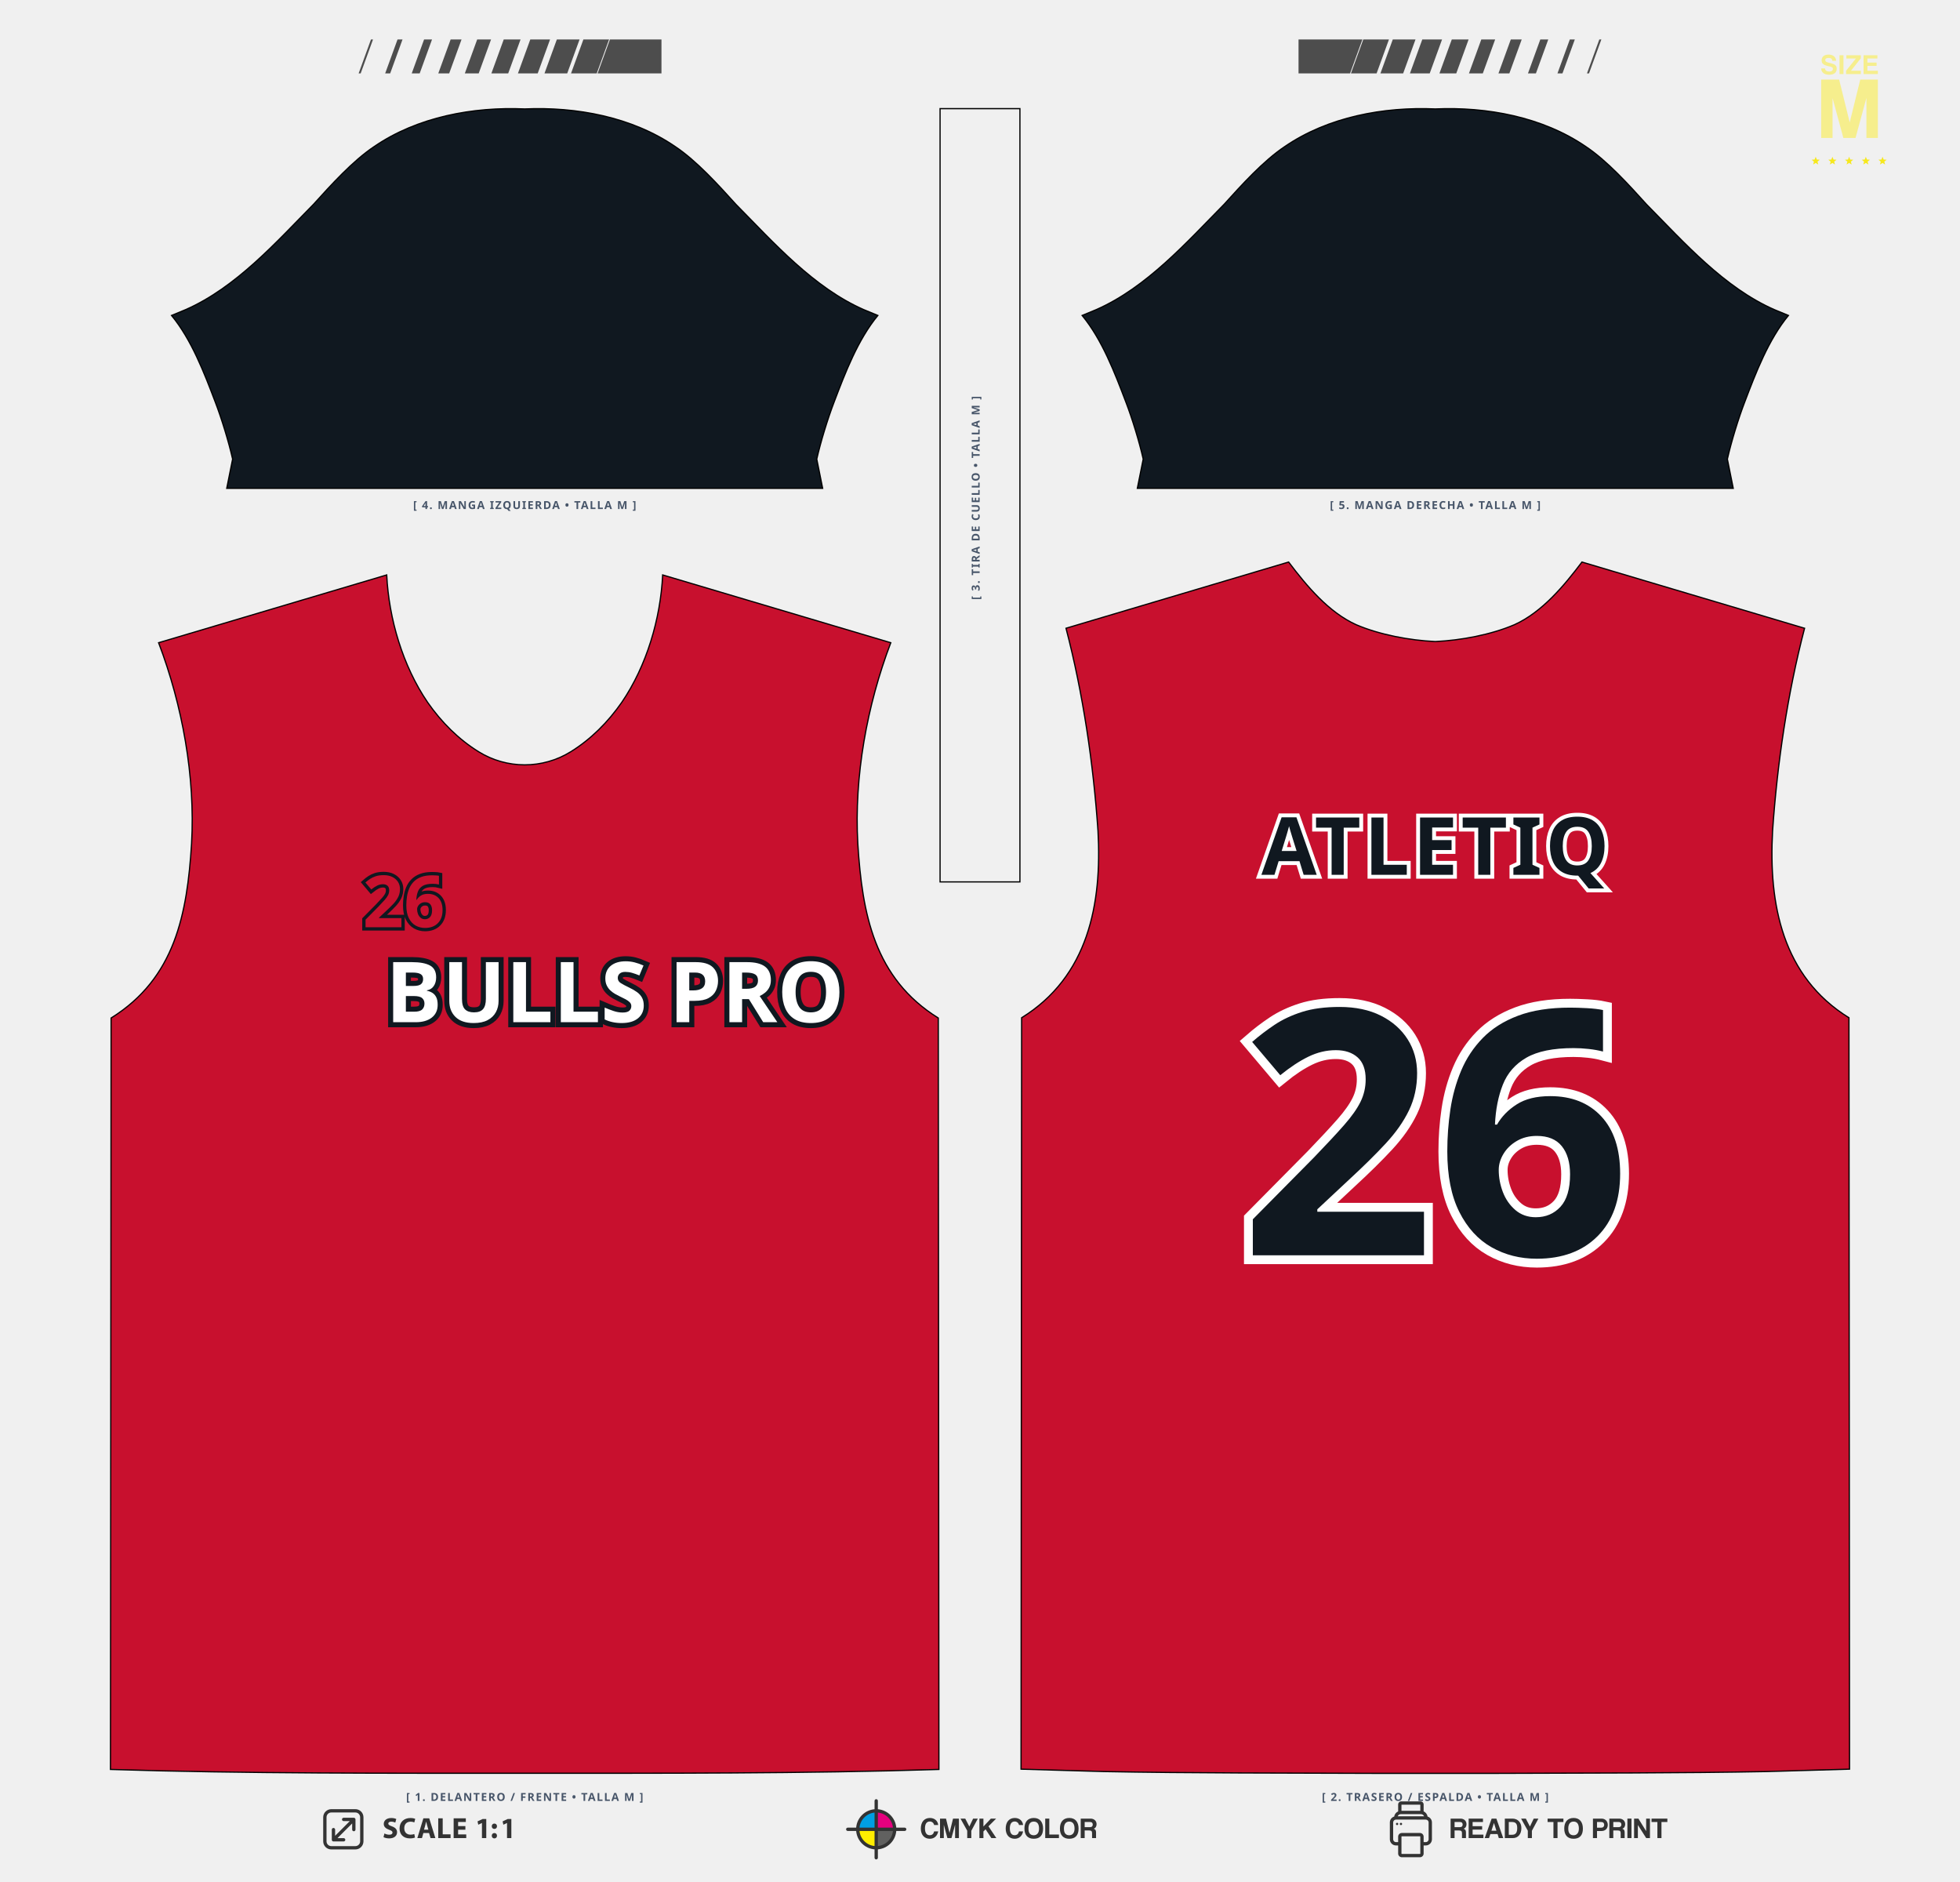
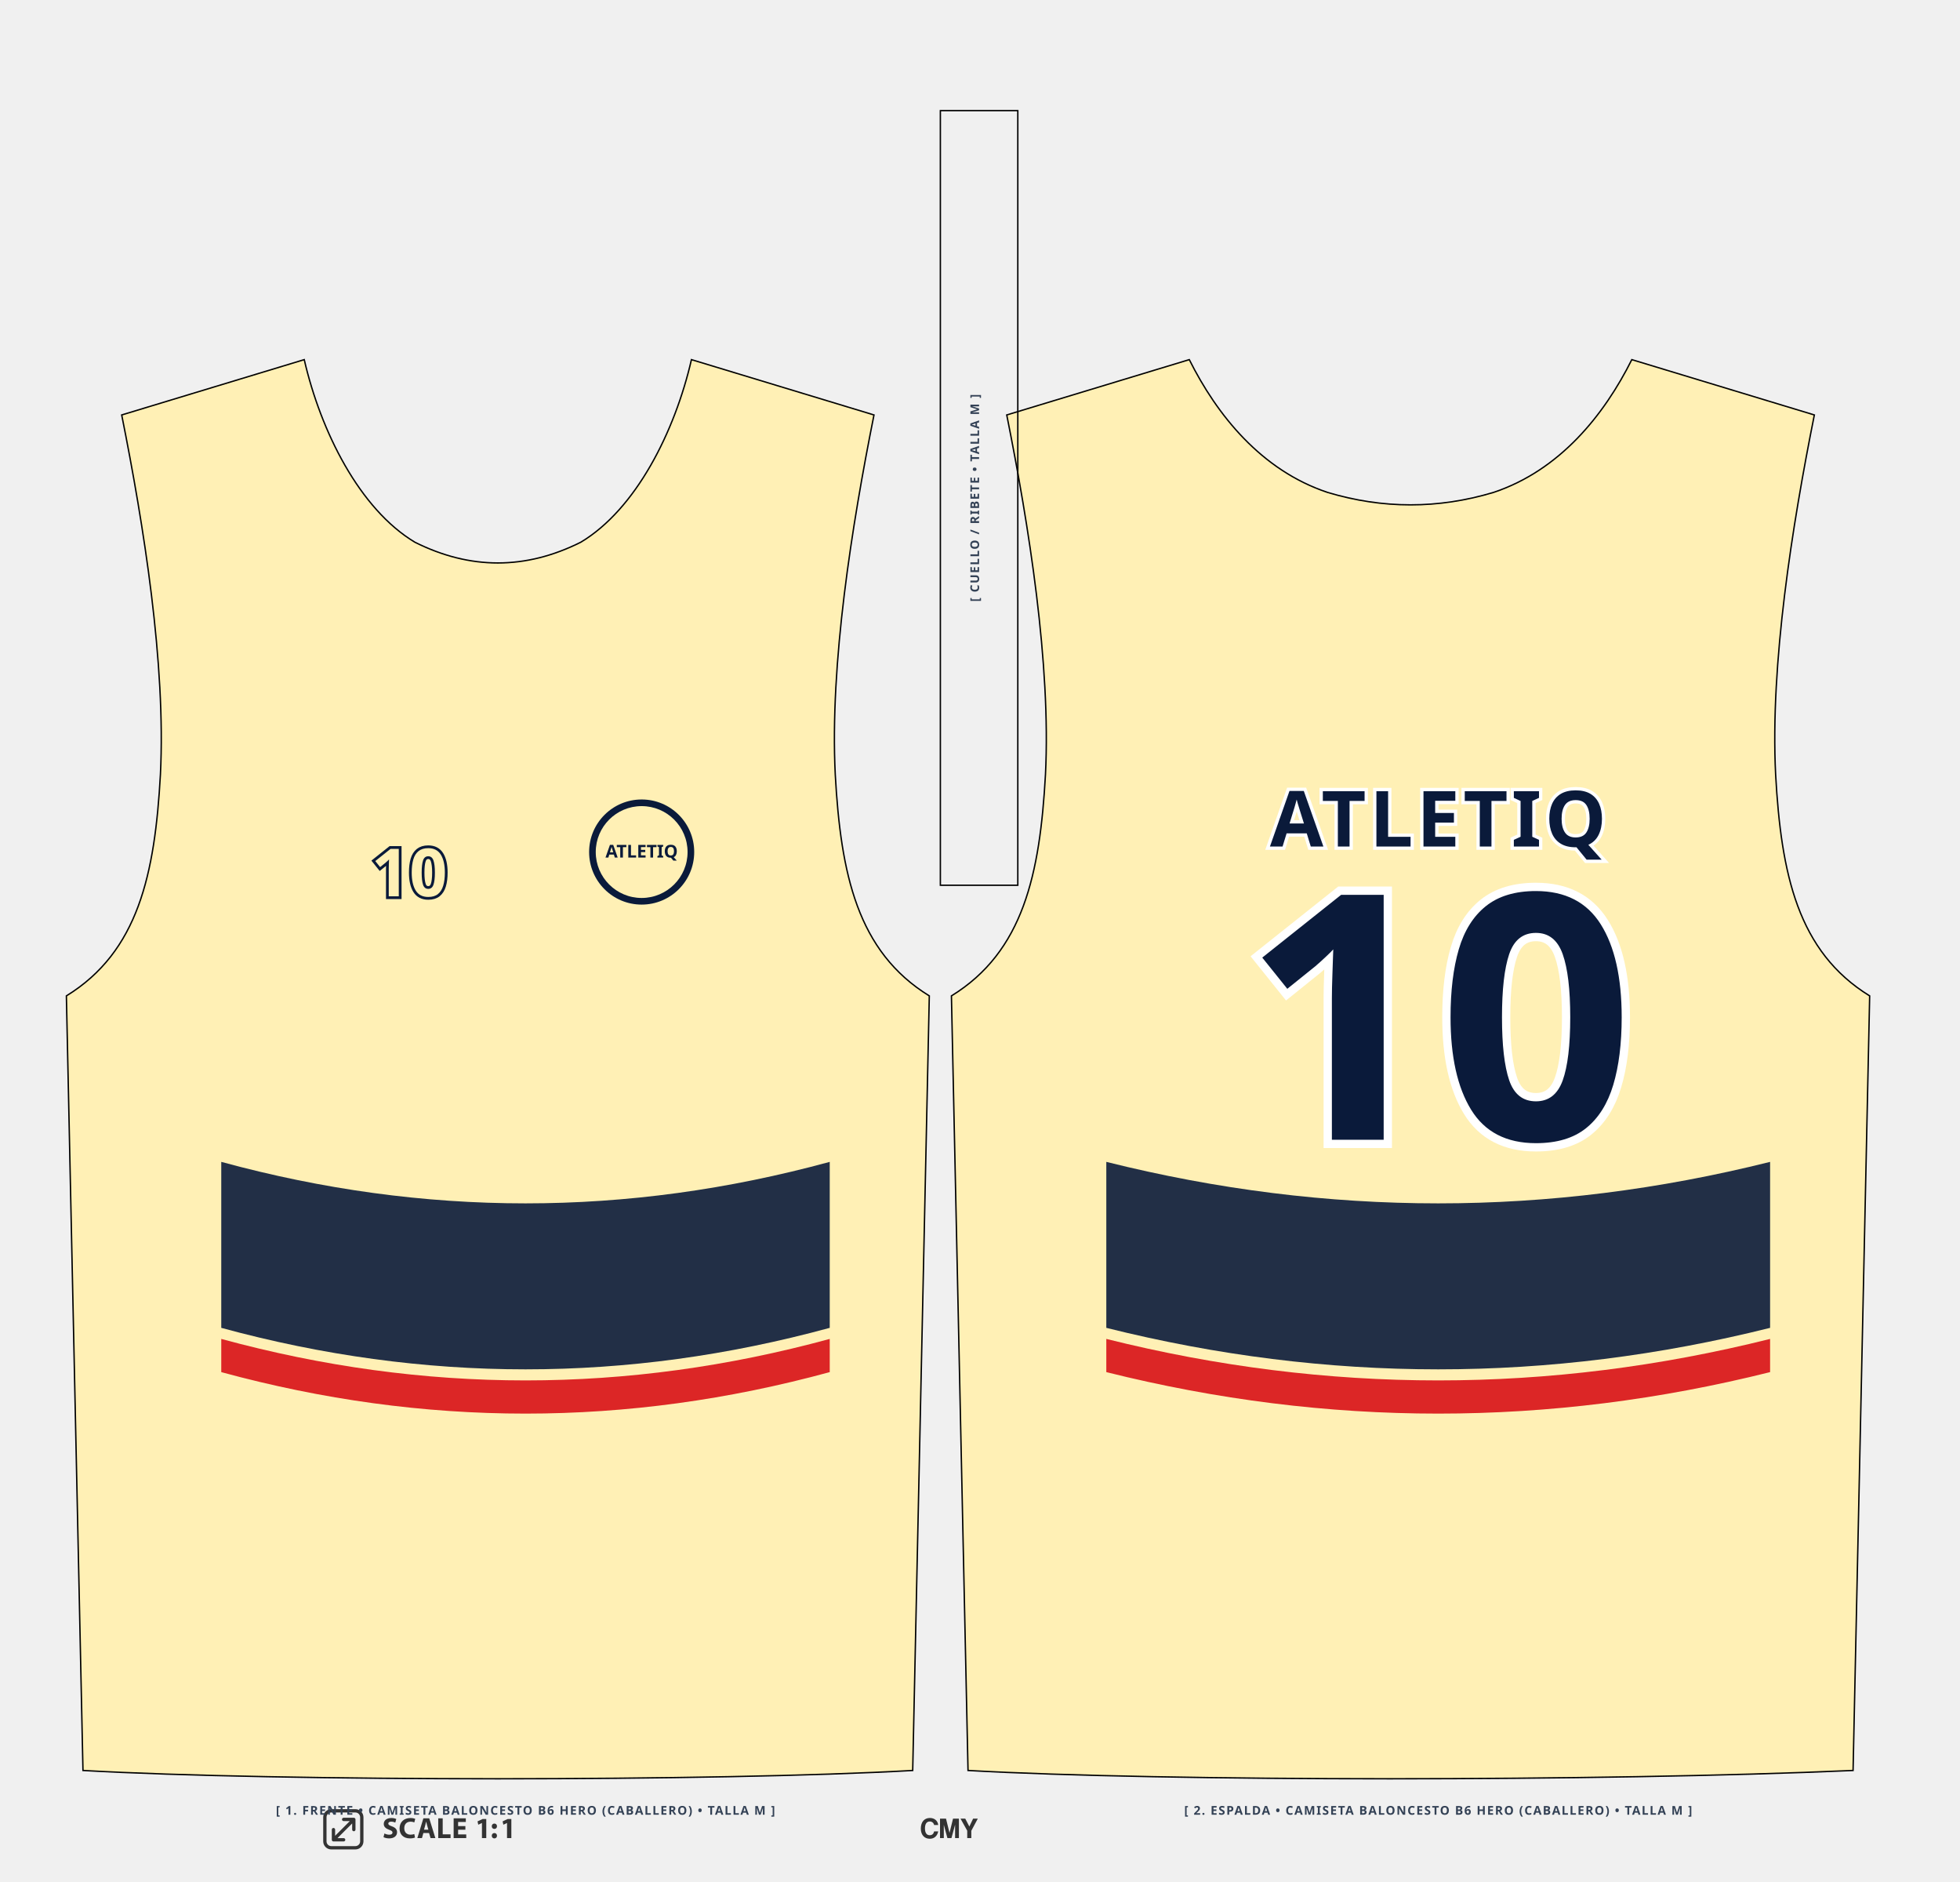
<svg xmlns="http://www.w3.org/2000/svg" version="1.1" width="100%" height="100%" viewBox="0 0 3543.31 3401.57" preserveAspectRatio="xMidYMid meet">
  <defs>
    <style>
      
  .st0 { fill: #333333; }
  .st1 { stroke: #010101; fill: none; stroke-miterlimit: 10; }
  .st2 { fill: none; }
  .st3 { stroke: #1d1d1b; fill: none; stroke-miterlimit: 10; }
  .st4 { fill: #ffed00; }
  .st5 { fill: #009fe3; }
  .st6 { fill: #5e4b14; }
  .st7 { fill: #4d4d4d; }
  .st8 { fill: #e6007e; }
  .st9 { fill: #f6e81d; }
  .st10 { fill: #f6ee8d; }
  .st11 { fill: #616160; }

-       .cut-line { stroke: #010101; stroke-width: 2.2; fill: none; stroke-miterlimit: 10; }
-       .piece-tag { font-family: 'Arial Black', sans-serif; font-size: 20px; font-weight: 900; letter-spacing: 2px; fill: #475569; }
+       .cut-line { stroke: #010101; stroke-width: 2.5; fill: none; stroke-miterlimit: 10; }
+       .seam-line { stroke: #e11d48; stroke-width: 1.5; stroke-dasharray: 6 4; fill: none; }
+       .piece-tag { font-family: 'Arial Black', sans-serif; font-size: 22px; font-weight: 900; letter-spacing: 2px; fill: #334155; }
    </style>
    <clipPath id="clip-frente">
-       <path d="M1696.25,1839.99c-115.97-72.21-137.49-188.38-145.49-315.14-6.82-121.39,16.51-249.79,59.6-363.19l-412.37-122.53c-3.95,79.49-28.89,164.03-73.84,230.11-25.15,36.14-56.09,67-92.41,89.5-50.93,31.55-115.47,31.55-166.39,0-36.32-22.5-67.26-53.36-92.42-89.5-44.94-66.08-69.89-150.62-73.84-230.11l-412.37,122.53c43.09,113.4,66.42,241.8,59.6,363.19-8,126.76-29.51,242.93-145.49,315.14l-1.13,1358.15c237.54,7.64,511.01,6.93,748.84,6.91,237.83.02,511.3.73,748.84-6.91L1696.25,1839.99Z" />
+       <path d="M1680,1800 C1550,1720 1520,1580 1510,1400 C1500,1200 1540,950 1580,750 L1250,650 C1220,780 1150,920 1050,980 C950,1030 850,1030 750,980 C650,920 580,780 550,650 L220,750 C260,950 300,1200 290,1400 C280,1580 250,1720 120,1800 L150,3200 C500,3220 1300,3220 1650,3200 Z" />
    </clipPath>
    <clipPath id="clip-trasero">
-       <path d="M3342.55,1839.49c-120.49-74.57-145.36-205.39-138.05-337.6,8.42-122,26.92-247.98,57.83-366.38l-402.45-119.69c-32.38,42.84-72.11,90.62-122.03,113.24-42.57,18.25-97.01,28.35-143.12,30.47-46.11-2.12-100.55-12.22-143.11-30.47-49.93-22.62-89.66-70.4-122.03-113.24l-402.45,119.69c30.9,118.4,49.4,244.38,57.82,366.38,7.31,132.21-17.56,263.03-138.04,337.6l-1.07,1358.15,150.24,4.33c152.53,2.95,335.49,2.65,487.7,3.26h221.88c152.11-.61,335.3-.31,487.7-3.26l150.24-4.33L3342.55,1839.49Z" />
-     </clipPath>
-     <clipPath id="clip-manga-der">
-       <path d="M3233.16,570.15l-25.72-10.63c-90.79-39.97-162.57-120.95-230.88-190.21-31.3-34.56-70.93-78.58-109.78-104.45-78.16-53.54-178.63-72.06-272.05-67.97-93.42-4.09-193.89,14.43-272.05,67.97-38.84,25.87-78.48,69.89-109.78,104.45-68.31,69.26-140.09,150.24-230.88,190.21l-25.72,10.63c36.15,43.9,58.86,103.48,78.87,156.04,11.56,30.09,24.45,72.15,31.54,103.61l-10.63,52.87h1077.3l-10.63-52.87c7.09-31.46,19.98-73.52,31.54-103.61C3174.3,673.63,3197.02,614.05,3233.16,570.15Z" />
-     </clipPath>
-     <clipPath id="clip-manga-izq">
-       <path d="M1586.97,570.15l-25.72-10.63c-90.79-39.97-162.57-120.95-230.88-190.21-31.3-34.56-70.93-78.58-109.78-104.45-78.16-53.54-178.63-72.06-272.05-67.97-93.42-4.09-193.89,14.43-272.05,67.97-38.84,25.87-78.48,69.89-109.78,104.45-68.31,69.26-140.09,150.24-230.88,190.21l-25.72,10.63c36.15,43.9,58.86,103.48,78.87,156.04,11.56,30.09,24.45,72.15,31.54,103.61l-10.63,52.87h1077.3l-10.63-52.87c7.09-31.46,19.98-73.52,31.54-103.61C1528.11,673.63,1550.83,614.05,1586.97,570.15Z" />
+       <path d="M3380,1800 C3250,1720 3220,1580 3210,1400 C3200,1200 3240,950 3280,750 L2950,650 C2900,750 2820,850 2700,890 C2600,920 2500,920 2400,890 C2280,850 2200,750 2150,650 L1820,750 C1860,950 1900,1200 1890,1400 C1880,1580 1850,1720 1720,1800 L1750,3200 C2100,3220 2900,3220 3350,3200 Z" />
    </clipPath>
  </defs>
  <g id="BACKGROUND">
    <g id="MARK_SCALE">
      <g>
        <path class="st0" d="M694.96,3313.86c2.14,1.15,5.5,2.25,8.95,2.25,3.71,0,5.68-1.54,5.68-3.89,0-2.2-1.7-3.49-5.98-5-5.96-2.11-9.85-5.36-9.85-10.57,0-6.09,5.11-10.72,13.51-10.72,4.07,0,7.01.8,9.12,1.79l-1.79,6.48c-1.41-.68-3.98-1.7-7.45-1.7s-5.2,1.63-5.2,3.46c0,2.27,1.98,3.27,6.61,5.02,6.33,2.36,9.26,5.65,9.26,10.69,0,5.97-4.57,11.09-14.4,11.09-4.05,0-8.1-1.11-10.09-2.22L694.96,3313.86Z" />
        <path class="st0" d="M750.21,3321.22c-1.45.71-4.83,1.54-9.13,1.54-12.37,0-18.75-7.73-18.75-17.91,0-12.18,8.73-18.92,19.51-18.92,4.2,0,7.39.81,8.8,1.58l-1.65,6.38c-1.61-.7-3.9-1.34-6.79-1.34-6.37,0-11.36,3.89-11.36,11.83,0,7.16,4.22,11.66,11.41,11.66,2.48,0,5.15-.49,6.75-1.16L750.21,3321.22Z" />
        <path class="st0" d="M765.36,3313.03l-2.52,9.17h-8.35l10.9-35.72h10.56l11.12,35.72h-8.7l-2.74-9.17H765.36ZM774.43,3307.01l-2.22-7.59c-.62-2.11-1.25-4.79-1.8-6.88h-.11c-.53,2.1-1.06,4.82-1.64,6.89l-2.13,7.58H774.43Z" />
        <path class="st0" d="M792.25,3286.48h8.07v28.95h14.22v6.77h-22.29V3286.48Z" />
        <path class="st0" d="M841.32,3307.09h-13.14v8.49h14.69v6.62h-22.77v-35.72h22.01v6.62h-13.93v7.44h13.14V3307.09Z" />
        <path class="st0" d="M871.27,3294.93h-.1l-6.55,3.11-1.34-6.04,9.14-4.25h6.65v34.45h-7.8V3294.93Z" />
        <path class="st0" d="M889.02,3300.82c0-2.82,1.95-4.85,4.74-4.85s4.68,1.98,4.71,4.85c0,2.79-1.87,4.83-4.73,4.83S889.02,3303.61,889.02,3300.82ZM889.02,3317.95c0-2.82,1.95-4.86,4.74-4.86s4.68,1.98,4.71,4.86c0,2.78-1.87,4.83-4.73,4.83S889.02,3320.73,889.02,3317.95Z" />
        <path class="st0" d="M916.61,3294.93h-.1l-6.55,3.11-1.33-6.04,9.13-4.25h6.65v34.45h-7.8V3294.93Z" />
      </g>
      <g>
        <path class="st0" d="M642.45,3269.93h-43.53c-8.07,0-14.63,6.57-14.63,14.63v43.53c0,8.07,6.56,14.63,14.63,14.63h43.53c8.06,0,14.62-6.56,14.62-14.63v-43.53C657.07,3276.5,650.51,3269.93,642.45,3269.93ZM651.07,3328.09c0,4.76-3.87,8.63-8.62,8.63h-43.53c-4.76,0-8.63-3.87-8.63-8.63v-43.53c0-4.76,3.87-8.63,8.63-8.63h43.53c4.75,0,8.62,3.87,8.62,8.63V3328.09Z" />
        <path class="st0" d="M639.65,3285.48h-18.41c-1.65,0-3,1.34-3,3s1.35,3,3,3h11.17l-26.58,26.58v-11.17c0-1.66-1.34-3-3-3s-3,1.34-3,3v18.41c0,1.66,1.35,3,3,3h18.41c1.66,0,3-1.34,3-3s-1.34-3-3-3h-11.16l26.57-26.58v11.17c0,1.66,1.35,3,3,3s3-1.34,3-3v-18.41C642.65,3286.82,641.31,3285.48,639.65,3285.48Z" />
      </g>
    </g>
    <g id="MARK_CMYK">
      <g>
        <path class="st0" d="M1696.11,3310.12q-.59,3.02-1.86,5.45t-3.21,4.19-4.47,2.71-5.62.95q-3.45,0-6.44-1.17-3-1.16-5.17-3.5-2.17-2.33-3.42-5.75-1.24-3.41-1.24-7.97,0-4.46,1.14-8.03,1.14-3.58,3.26-6.04,2.12-2.47,5.16-3.79,3.05-1.33,6.81-1.33,3.29,0,5.97.98,2.67.98,4.61,2.71,1.93,1.72,3.07,4.05,1.14,2.33,1.41,4.98h-7.37q-.74-3.02-2.86-4.69-2.12-1.67-4.77-1.67-4.61,0-6.79,3.31-2.17,3.32-2.17,9.09,0,5.89,2.15,9.15,2.14,3.26,6.44,3.26,3.28,0,5.27-1.78,1.99-1.77,2.73-5.11H1696.11Z" />
        <path class="st0" d="M1726.62,3322.2v-24.12l-6.57,24.12h-7.31l-6.52-24.01v24.01h-6.84v-35.19h10.81l6.36,25.81,6.36-25.81h10.6v35.19H1726.62Z" />
        <path class="st0" d="M1748.57,3322.2v-13.3l-12.19-21.89h8.59l7.42,14.31,6.84-14.31h8.48l-11.77,21.99v13.2H1748.57Z" />
-         <path class="st0" d="M1792.2,3322.2l-10.44-15.85-3.92,3.87v11.98h-7.26v-35.19h7.26v14.31l13.46-14.31h9.54l-13.88,13.88,14.2,21.31H1792.2Z" />
-         <path class="st0" d="M1849.55,3310.12q-.59,3.02-1.86,5.45t-3.2,4.19-4.48,2.71-5.62.95q-3.45,0-6.44-1.17-2.99-1.16-5.17-3.5-2.17-2.33-3.41-5.75-1.25-3.41-1.25-7.97,0-4.46,1.14-8.03,1.14-3.58,3.26-6.04,2.12-2.47,5.17-3.79,3.04-1.33,6.81-1.33,3.28,0,5.96.98,2.68.98,4.61,2.71,1.93,1.72,3.07,4.05,1.14,2.33,1.41,4.98h-7.37q-.74-3.02-2.86-4.69-2.12-1.67-4.77-1.67-4.61,0-6.78,3.31-2.18,3.32-2.18,9.09,0,5.89,2.15,9.15,2.15,3.26,6.44,3.26,3.28,0,5.27-1.78,1.99-1.77,2.73-5.11H1849.55Z" />
-         <path class="st0" d="M1868.88,3323.42q-8.16,0-12.53-4.77t-4.37-13.73q0-4.45,1.11-8,1.11-3.55,3.28-6.02,2.18-2.46,5.3-3.76,3.13-1.3,7.21-1.3,4.03,0,7.18,1.3,3.16,1.3,5.28,3.79,2.12,2.49,3.23,6.07,1.11,3.58,1.11,8.08,0,9.12-4.32,13.73Q1877.04,3323.42,1868.88,3323.42ZM1868.88,3317.11q1.96,0,3.71-.71,1.75-.72,3.05-2.18,1.3-1.45,2.04-3.73.74-2.28.74-5.41,0-6.25-2.44-9.49-2.43-3.23-7.1-3.23-4.66,0-7.15,3.23-2.49,3.24-2.49,9.49,0,6.26,2.51,9.14Q1864.27,3317.11,1868.88,3317.11Z" />
-         <path class="st0" d="M1889.57,3322.2v-35.19h7.37v28.78h17.44v6.41H1889.57Z" />
-         <path class="st0" d="M1933.04,3323.42q-8.16,0-12.53-4.77t-4.37-13.73q0-4.45,1.11-8,1.11-3.55,3.29-6.02,2.17-2.46,5.3-3.76,3.12-1.3,7.2-1.3,4.03,0,7.18,1.3,3.16,1.3,5.28,3.79,2.12,2.49,3.23,6.07,1.11,3.58,1.11,8.08,0,9.12-4.31,13.73Q1941.2,3323.42,1933.04,3323.42ZM1933.04,3317.11q1.96,0,3.71-.71,1.75-.72,3.05-2.18,1.3-1.45,2.04-3.73.74-2.28.74-5.41,0-6.25-2.43-9.49-2.44-3.23-7.11-3.23-4.66,0-7.15,3.23-2.49,3.24-2.49,9.49,0,6.26,2.52,9.14Q1928.43,3317.11,1933.04,3317.11Z" />
-         <path class="st0" d="M1974.25,3322.2v-9.06q0-2.55-1.17-3.63t-4.35-1.09h-7.84v13.78h-7.15v-35.19h17.86q2.43,0,4.42.77,1.99.76,3.42,2.12,1.43,1.35,2.2,3.23.77,1.88.77,4.05,0,2.87-1.35,5.06-1.36,2.2-3.9,3.11,2.33.74,3.31,2.27.98,1.54.98,4.62v9.96H1974.25ZM1960.89,3293.1v9.38h9.22q2.97,0,4.19-1.32,1.22-1.33,1.22-3.34,0-2.07-1.19-3.39-1.2-1.33-3.95-1.33H1960.89Z" />
      </g>
-       <g>
-         <path class="st11" d="M1617.43,3306.33c0,9.22-3.74,17.57-9.78,23.61-6.04,6.04-14.39,9.78-23.61,9.78v-33.39H1617.43Z" />
-         <path class="st5" d="M1584.04,3272.94v33.39h-33.39c0-9.22,3.74-17.57,9.78-23.61C1566.47,3276.68,1574.82,3272.94,1584.04,3272.94Z" />
-         <path class="st8" d="M1617.43,3306.33h-33.39v-33.39c9.22,0,17.57,3.74,23.61,9.78C1613.69,3288.76,1617.43,3297.11,1617.43,3306.33Z" />
-         <path class="st4" d="M1584.04,3306.33v33.39c-18.44,0-33.39-14.95-33.39-33.39H1584.04Z" />
-         <path class="st0" d="M1635.5,3303.33h-15.21c-1.45-17.68-15.58-31.81-33.26-33.26v-15.21c0-1.66-1.34-3-3-3s-3,1.34-3,3v15.21c-17.67,1.45-31.8,15.58-33.25,33.26h-15.21c-1.66,0-3,1.34-3,3s1.34,3,3,3h15.21c1.45,17.67,15.58,31.8,33.25,33.25v15.21c0,1.66,1.35,3,3,3s3-1.34,3-3v-15.21c17.68-1.45,31.81-15.58,33.26-33.25h15.21c1.66,0,3-1.35,3-3S1637.16,3303.33,1635.5,3303.33ZM1614.28,3303.33h-27.25v-27.25C1601.4,3277.5,1612.86,3288.96,1614.28,3303.33ZM1581.03,3276.08v27.25h-27.24C1555.21,3288.96,1566.67,3277.5,1581.03,3276.08ZM1553.79,3309.33h27.24v27.24C1566.67,3335.15,1555.21,3323.69,1553.79,3309.33ZM1587.03,3336.57v-27.24h27.25C1612.86,3323.69,1601.4,3335.15,1587.03,3336.57Z" />
-       </g>
-     </g>
-     <g id="MARK_READY_TO_PRINT">
-       <g>
-         <path class="st0" d="M2642.96,3322.2v-9.06q0-2.55-1.17-3.63t-4.34-1.09h-7.85v13.78h-7.15v-35.19h17.86q2.44,0,4.42.77,1.99.76,3.42,2.12,1.43,1.35,2.2,3.23.77,1.88.77,4.05,0,2.87-1.35,5.06-1.35,2.2-3.9,3.11,2.33.74,3.31,2.27.99,1.54.99,4.62v9.96H2642.96ZM2629.6,3293.1v9.38h9.22q2.97,0,4.19-1.32,1.22-1.33,1.22-3.34,0-2.07-1.19-3.39-1.2-1.33-3.95-1.33H2629.6Z" />
-         <path class="st0" d="M2655.05,3322.2v-35.19h25.87v6.15h-18.71v7.52h17.22v6.2h-17.22v9.07h19.55v6.25H2655.05Z" />
-         <path class="st0" d="M2709.56,3322.2l-2.23-7.26h-12.98l-2.5,7.26h-7.79l12.57-35.19h8.53l12.4,35.19H2709.56ZM2700.81,3294.9h-.05l-4.51,14h8.96L2700.81,3294.9Z" />
-         <path class="st0" d="M2720.43,3322.2v-35.19h13.62q3.55,0,6.57,1.19t5.17,3.42,3.37,5.4,1.22,7.21-1.09,7.34-3.1,5.67-4.82,3.66-6.2,1.3H2720.43ZM2733.68,3316.21q4.82,0,7-2.99,2.17-3,2.17-8.99,0-2.97-.53-5.09-.53-2.11-1.72-3.47-1.2-1.35-3.05-1.96-1.85-.61-4.5-.61h-5.46v23.11H2733.68Z" />
-         <path class="st0" d="M2762.01,3322.2v-13.3l-12.18-21.89h8.58l7.42,14.31,6.84-14.31h8.48l-11.77,21.99v13.2H2762.01Z" />
-         <path class="st0" d="M2808.34,3322.2v-29.04h-10.6v-6.15h28.62v6.15h-10.66v29.04H2808.34Z" />
-         <path class="st0" d="M2844.77,3323.42q-8.16,0-12.54-4.77t-4.37-13.73q0-4.45,1.11-8,1.12-3.55,3.29-6.02,2.17-2.46,5.3-3.76,3.13-1.3,7.21-1.3,4.02,0,7.18,1.3,3.15,1.3,5.27,3.79,2.12,2.49,3.24,6.07,1.11,3.58,1.11,8.08,0,9.12-4.32,13.73Q2852.93,3323.42,2844.77,3323.42ZM2844.77,3317.11q1.96,0,3.71-.71,1.75-.72,3.05-2.18,1.29-1.45,2.04-3.73.74-2.28.74-5.41,0-6.25-2.44-9.49-2.44-3.23-7.1-3.23-4.67,0-7.16,3.23-2.49,3.24-2.49,9.49,0,6.26,2.52,9.14Q2840.16,3317.11,2844.77,3317.11Z" />
-         <path class="st0" d="M2879.75,3322.2v-35.19h15.53q2.59,0,4.66.87t3.55,2.44,2.28,3.63.8,4.45-.8,4.43-2.28,3.5-3.55,2.27-4.66.83h-8.17v12.77H2879.75ZM2894.11,3303.44q3.18,0,4.59-1.46,1.4-1.46,1.4-3.79,0-2.23-1.4-3.66-1.41-1.43-4.59-1.43h-7v10.34H2894.11Z" />
-         <path class="st0" d="M2929.88,3322.2v-9.06q0-2.55-1.17-3.63t-4.35-1.09h-7.84v13.78h-7.16v-35.19h17.87q2.43,0,4.42.77,1.99.76,3.42,2.12,1.43,1.35,2.2,3.23.77,1.88.77,4.05,0,2.87-1.35,5.06-1.36,2.2-3.9,3.11,2.33.74,3.31,2.27.98,1.54.98,4.62v9.96H2929.88ZM2916.52,3293.1v9.38h9.22q2.97,0,4.19-1.32,1.22-1.33,1.22-3.34,0-2.07-1.2-3.39-1.19-1.33-3.94-1.33H2916.52Z" />
-         <path class="st0" d="M2942.02,3322.2v-35.19h7.36v35.19H2942.02Z" />
-         <path class="st0" d="M2976.03,3322.2l-15.06-23.64v23.64h-6.83v-35.19h7.79l13.99,22.63v-22.63h6.89v35.19H2976.03Z" />
-         <path class="st0" d="M2996.25,3322.2v-29.04h-10.6v-6.15h28.62v6.15h-10.65v29.04H2996.25Z" />
-       </g>
-       <g>
-         <path class="st0" d="M2580.83,3283.29c-.66-4.18-3.42-7.67-7.18-9.32v-12.61c0-3.04-2.47-5.5-5.51-5.5h-35.05c-3.03,0-5.5,2.46-5.5,5.5v12.61c-3.76,1.65-6.52,5.14-7.19,9.32-4.53,1.41-7.83,5.64-7.83,10.63v30.46c0,6.14,5,11.14,11.14,11.14h3.88v14.7c0,3.63,2.95,6.58,6.58,6.58h32.9c3.63,0,6.58-2.95,6.58-6.58v-14.7h3.88c6.14,0,11.14-5,11.14-11.14v-30.46C2588.67,3288.93,2585.37,3284.7,2580.83,3283.29ZM2567.65,3261.86v11.07h-34.06v-11.07H2567.65ZM2532.52,3278.93h36.2c2.61,0,4.84,1.59,5.79,3.86h-47.79C2527.67,3280.52,2529.91,3278.93,2532.52,3278.93ZM2567.65,3350.22c0,.32-.26.58-.58.58h-32.9c-.32,0-.58-.26-.58-.58v-30.66c0-.31.26-.57.58-.57h32.9c.32,0,.58.26.58.57V3350.22ZM2582.67,3324.38c0,2.83-2.31,5.14-5.14,5.14h-3.88v-9.96c0-3.62-2.95-6.57-6.58-6.57h-32.9c-3.63,0-6.58,2.95-6.58,6.57v9.96h-3.88c-2.83,0-5.14-2.31-5.14-5.14v-30.46c0-2.83,2.31-5.13,5.14-5.13h53.82c2.83,0,5.14,2.3,5.14,5.13V3324.38Z" />
-         <path class="st0" d="M2525.69,3294.58c-1.15,0-2.09.93-2.09,2.08s.94,2.09,2.09,2.09,2.09-.93,2.09-2.09S2526.84,3294.58,2525.69,3294.58Z" />
-         <path class="st0" d="M2532.68,3294.58c-1.15,0-2.09.93-2.09,2.08s.94,2.09,2.09,2.09,2.08-.93,2.08-2.09S2533.83,3294.58,2532.68,3294.58Z" />
-       </g>
-     </g>
-     <g id="MARK_SIZE_M_PREMIUM">
-       <path class="st10" d="M3313.49,124.51q0-.77-.23-1.38t-.82-1.16-1.62-.97-2.61-.8q-3.19-.72-5.37-1.26-2.18-.54-3.97-1.36-2.77-1.23-4.24-3.2-1.46-1.98-1.46-5.21,0-2.31.77-4.24.77-1.92,2.34-3.31,1.56-1.38,3.9-2.15,2.33-.77,5.46-.77,3.23,0,5.75.82,2.51.82,4.23,2.31,1.72,1.49,2.67,3.54.95,2.05,1.05,4.52h-6.77q-.26-2.62-1.9-3.9-1.64-1.29-4.88-1.29-3.02,0-4.56,1.03-1.54,1.03-1.54,2.98,0,1.64,1.2,2.61,1.21.98,4.08,1.7,2.93.72,5.57,1.41,2.64.69,4.54,1.56,1.13.52,2.11,1.18.97.67,1.69,1.65.72.97,1.13,2.3.41,1.34.41,3.13,0,2.83-1,4.85-1,2.03-2.82,3.37-1.83,1.33-4.31,1.97-2.49.64-5.47.64-3.18,0-5.8-.69-2.61-.69-4.51-2.13-1.9-1.44-2.98-3.57-1.08-2.13-1.13-5h6.88q.1,2.62,2.13,4.13,2.02,1.52,5.46,1.52,3.18,0,4.9-1.26Q3313.49,126.82,3313.49,124.51ZM3332.64,99.83h-7.14v34.07h7.14V99.83ZM3364.01,127.85h-17.81l17.81-22.43v-5.59h-26.12v5.95h17.19l-17.7,22.07v6.05h26.63V127.85ZM3375.88,127.85v-8.78h16.68v-6h-16.68v-7.29h18.11v-5.95h-25.04v34.07h25.87v-6.05H3375.88ZM3343.93,221.24l-19.09-77.44h-32.44v105.59h20.52v-72.04l19.56,72.04h21.94l19.72-72.36v72.36h20.68v-105.59h-31.81L3343.93,221.24Z" />
-       <g>
-         <polygon class="st9" points="3284.43 288.36 3282.46 283.29 3280.48 288.36 3275.05 288.68 3279.26 292.12 3277.88 297.39 3282.46 294.45 3287.04 297.39 3285.66 292.12 3289.87 288.68 3284.43 288.36" />
-         <polygon class="st9" points="3314.64 288.36 3312.66 283.29 3310.68 288.36 3305.25 288.68 3309.46 292.12 3308.08 297.39 3312.66 294.45 3317.24 297.39 3315.86 292.12 3320.07 288.68 3314.64 288.36" />
-         <polygon class="st9" points="3410.68 288.68 3405.25 288.36 3403.27 283.29 3401.29 288.36 3395.86 288.68 3400.07 292.12 3398.69 297.39 3403.27 294.45 3407.85 297.39 3406.47 292.12 3410.68 288.68" />
-         <polygon class="st9" points="3375.04 288.36 3373.07 283.29 3371.09 288.36 3365.66 288.68 3369.87 292.12 3368.49 297.39 3373.07 294.45 3377.65 297.39 3376.26 292.12 3380.48 288.68 3375.04 288.36" />
-         <polygon class="st9" points="3344.84 288.36 3342.86 283.29 3340.89 288.36 3335.45 288.68 3339.67 292.12 3338.28 297.39 3342.86 294.45 3347.44 297.39 3346.06 292.12 3350.27 288.68 3344.84 288.36" />
-       </g>
-     </g>
-     <g id="MARK_SLEEVE_SLASHES">
-       <path class="st7" d="M2624.56,71.32h30.4l-22.31,61.31h-30.4L2624.56,71.32ZM2891.27,71.32l-22.32,61.31h3.7l22.32-61.31H2891.27ZM2815.61,132.63h9.04l22.32-61.31h-9.04L2815.61,132.63ZM1080.35,132.63h115.47v-61.31h-93.16L1080.35,132.63ZM744.34,132.63h14.38l22.31-61.31h-14.37L744.34,132.63ZM696.34,132.63h9.04l22.31-61.31h-9.03L696.34,132.63ZM792.34,132.63h19.72l22.32-61.31h-19.72L792.34,132.63ZM648.34,132.63h3.7l22.31-61.31h-3.69L648.34,132.63ZM1006.66,71.32l-22.32,61.31h41.09l22.31-61.31H1006.66ZM2571.22,71.32l-22.31,61.31h35.74l22.31-61.31H2571.22ZM958.66,71.32l-22.32,61.31h35.74l22.32-61.31H958.66ZM910.66,71.32l-22.32,61.31h30.4l22.32-61.31H910.66ZM840.34,132.63h25.06l22.32-61.31h-25.06L840.34,132.63ZM1054.66,71.32l-22.32,61.31h46.43l22.31-61.31H1054.66ZM2655.59,132.63h25.06l22.31-61.31h-25.05L2655.59,132.63ZM2517.88,71.32l-22.31,61.31h41.08l22.31-61.31H2517.88ZM2464.54,71.32l-22.31,61.31h46.42l22.31-61.31H2464.54ZM2347.49,71.32v61.31h93.16l22.31-61.31H2347.49ZM2762.27,132.63h14.38l22.32-61.31h-14.38L2762.27,132.63ZM2708.93,132.63h19.72l22.32-61.31h-19.72L2708.93,132.63Z" />
    </g>
  </g>
  <g id="DESIGN">
    <g id="PIECE_FRENTE">
      <g clip-path="url(#clip-frente)">
-         <rect x="170" y="1010" width="1560" height="2225" fill="#c8102e" />
-         <g id="text_decal_bball_team" transform="translate(1111.72, 1793.885) rotate(0) scale(1, 1)" opacity="1">
-           <text x="0" y="0" text-anchor="middle" dominant-baseline="middle" font-family="'Bebas Neue', sans-serif" font-size="152.069" font-weight="900" fill="#ffffff" stroke="#101820" stroke-width="18.248" paint-order="stroke fill">BULLS PRO</text>
-         </g>
-         <text x="730" y="1630" text-anchor="middle" dominant-baseline="middle" font-family="'Arial Black', Impact, sans-serif" font-weight="900" font-size="130" fill="#c8102e" stroke="#101820" stroke-width="12" paint-order="stroke fill">26</text>
+         <rect x="0" y="0" width="3600" height="3500" fill="#FFF0B5" />
+         <path d="M400,2100 Q950,2250 1500,2100 L1500,2400 Q950,2550 400,2400 Z" fill="#0A1A3A" opacity="0.9" />
+         <path d="M400,2420 Q950,2570 1500,2420 L1500,2480 Q950,2630 400,2480 Z" fill="#DC2626" />
+         <circle cx="1160" cy="1540" r="95" fill="#0A1A3A" />
+         <circle cx="1160" cy="1540" r="85" fill="#FFF0B5" stroke="#0A1A3A" stroke-width="4" />
+         <text x="1160" y="1550" text-anchor="middle" font-family="'Arial Black', sans-serif" font-weight="900" font-size="32" fill="#0A1A3A">ATLETIQ</text>
+         <text x="740" y="1620" text-anchor="middle" font-family="'Arial Black', sans-serif" font-weight="900" font-size="120" fill="#FFF0B5" stroke="#0A1A3A" stroke-width="10" paint-order="stroke fill">10</text>
      </g>
-       <path class="cut-line" d="M1696.25,1839.99c-115.97-72.21-137.49-188.38-145.49-315.14-6.82-121.39,16.51-249.79,59.6-363.19l-412.37-122.53c-3.95,79.49-28.89,164.03-73.84,230.11-25.15,36.14-56.09,67-92.41,89.5-50.93,31.55-115.47,31.55-166.39,0-36.32-22.5-67.26-53.36-92.42-89.5-44.94-66.08-69.89-150.62-73.84-230.11l-412.37,122.53c43.09,113.4,66.42,241.8,59.6,363.19-8,126.76-29.51,242.93-145.49,315.14l-1.13,1358.15c237.54,7.64,511.01,6.93,748.84,6.91,237.83.02,511.3.73,748.84-6.91L1696.25,1839.99Z" />
-       <text x="948.54" y="3255" text-anchor="middle" class="piece-tag">[ 1. DELANTERO / FRENTE • TALLA M ]</text>
+       <path d="M1680,1800 C1550,1720 1520,1580 1510,1400 C1500,1200 1540,950 1580,750 L1250,650 C1220,780 1150,920 1050,980 C950,1030 850,1030 750,980 C650,920 580,780 550,650 L220,750 C260,950 300,1200 290,1400 C280,1580 250,1720 120,1800 L150,3200 C500,3220 1300,3220 1650,3200 Z" class="cut-line" />
+       <text x="950" y="3280" text-anchor="middle" class="piece-tag">[ 1. FRENTE • CAMISETA BALONCESTO B6 HERO (CABALLERO) • TALLA M ]</text>
    </g>
    <g id="PIECE_TRASERO">
      <g clip-path="url(#clip-trasero)">
-         <rect x="1815" y="985" width="1560" height="2250" fill="#c8102e" />
-         <text x="2594.73" y="1530" text-anchor="middle" dominant-baseline="middle" font-family="'Arial Black', Impact, sans-serif" font-weight="900" font-size="145" letter-spacing="6" fill="#101820" stroke="#ffffff" stroke-width="14" paint-order="stroke fill">ATLETIQ</text>
-         <text x="2594.73" y="2050" text-anchor="middle" dominant-baseline="middle" font-family="'Arial Black', Impact, sans-serif" font-weight="900" font-size="620" fill="#101820" stroke="#ffffff" stroke-width="32" paint-order="stroke fill">26</text>
+         <rect x="0" y="0" width="3600" height="3500" fill="#FFF0B5" />
+         <path d="M2000,2100 Q2600,2250 3200,2100 L3200,2400 Q2600,2550 2000,2400 Z" fill="#0A1A3A" opacity="0.9" />
+         <path d="M2000,2420 Q2600,2570 3200,2420 L3200,2480 Q2600,2630 2000,2480 Z" fill="#DC2626" />
+         <text x="2600" y="1530" text-anchor="middle" font-family="'Arial Black', sans-serif" font-weight="900" font-size="140" letter-spacing="6" fill="#0A1A3A" stroke="#ffffff" stroke-width="12" paint-order="stroke fill">ATLETIQ</text>
+         <text x="2600" y="2060" text-anchor="middle" font-family="'Arial Black', sans-serif" font-weight="900" font-size="620" fill="#0A1A3A" stroke="#ffffff" stroke-width="30" paint-order="stroke fill">10</text>
      </g>
-       <path class="cut-line" d="M3342.55,1839.49c-120.49-74.57-145.36-205.39-138.05-337.6,8.42-122,26.92-247.98,57.83-366.38l-402.45-119.69c-32.38,42.84-72.11,90.62-122.03,113.24-42.57,18.25-97.01,28.35-143.12,30.47-46.11-2.12-100.55-12.22-143.11-30.47-49.93-22.62-89.66-70.4-122.03-113.24l-402.45,119.69c30.9,118.4,49.4,244.38,57.82,366.38,7.31,132.21-17.56,263.03-138.04,337.6l-1.07,1358.15,150.24,4.33c152.53,2.95,335.49,2.65,487.7,3.26h221.88c152.11-.61,335.3-.31,487.7-3.26l150.24-4.33L3342.55,1839.49Z" />
-       <text x="2594.73" y="3255" text-anchor="middle" class="piece-tag">[ 2. TRASERO / ESPALDA • TALLA M ]</text>
+       <path d="M3380,1800 C3250,1720 3220,1580 3210,1400 C3200,1200 3240,950 3280,750 L2950,650 C2900,750 2820,850 2700,890 C2600,920 2500,920 2400,890 C2280,850 2200,750 2150,650 L1820,750 C1860,950 1900,1200 1890,1400 C1880,1580 1850,1720 1720,1800 L1750,3200 C2100,3220 2900,3220 3350,3200 Z" class="cut-line" />
+       <text x="2600" y="3280" text-anchor="middle" class="piece-tag">[ 2. ESPALDA • CAMISETA BALONCESTO B6 HERO (CABALLERO) • TALLA M ]</text>
    </g>
    <g id="PIECE_CUELLO">
-       <rect class="cut-line" x="1072.82" y="822.98" width="1397.62" height="144.35" transform="translate(2666.795 -876.4772) rotate(90)" fill="#101820" stroke="#010101" stroke-width="2.2" />
-       <text x="1771" y="900" transform="rotate(-90 1771 900)" text-anchor="middle" class="piece-tag">[ 3. TIRA DE CUELLO • TALLA M ]</text>
-     </g>
-     <g id="PIECE_MANGA_IZQUIERDA">
-       <g clip-path="url(#clip-manga-izq)">
-         <rect x="280" y="165" width="1335" height="745" fill="#101820" />
-         <rect x="280" y="797.7" width="1335" height="105" fill="#101820" />
-       </g>
-       <path class="cut-line" d="M1586.97,570.15l-25.72-10.63c-90.79-39.97-162.57-120.95-230.88-190.21-31.3-34.56-70.93-78.58-109.78-104.45-78.16-53.54-178.63-72.06-272.05-67.97-93.42-4.09-193.89,14.43-272.05,67.97-38.84,25.87-78.48,69.89-109.78,104.45-68.31,69.26-140.09,150.24-230.88,190.21l-25.72,10.63c36.15,43.9,58.86,103.48,78.87,156.04,11.56,30.09,24.45,72.15,31.54,103.61l-10.63,52.87h1077.3l-10.63-52.87c7.09-31.46,19.98-73.52,31.54-103.61C1528.11,673.63,1550.83,614.05,1586.97,570.15Z" />
-       <text x="948.54" y="920" text-anchor="middle" class="piece-tag">[ 4. MANGA IZQUIERDA • TALLA M ]</text>
-     </g>
-     <g id="PIECE_MANGA_DERECHA">
-       <g clip-path="url(#clip-manga-der)">
-         <rect x="1925" y="165" width="1335" height="745" fill="#101820" />
-         <rect x="1925" y="797.7" width="1335" height="105" fill="#101820" />
-       </g>
-       <path class="cut-line" d="M3233.16,570.15l-25.72-10.63c-90.79-39.97-162.57-120.95-230.88-190.21-31.3-34.56-70.93-78.58-109.78-104.45-78.16-53.54-178.63-72.06-272.05-67.97-93.42-4.09-193.89,14.43-272.05,67.97-38.84,25.87-78.48,69.89-109.78,104.45-68.31,69.26-140.09,150.24-230.88,190.21l-25.72,10.63c36.15,43.9,58.86,103.48,78.87,156.04,11.56,30.09,24.45,72.15,31.54,103.61l-10.63,52.87h1077.3l-10.63-52.87c7.09-31.46,19.98-73.52,31.54-103.61C3174.3,673.63,3197.02,614.05,3233.16,570.15Z" />
-       <text x="2594.73" y="920" text-anchor="middle" class="piece-tag">[ 5. MANGA DERECHA • TALLA M ]</text>
+       <rect x="1700" y="200" width="140" height="1400" fill="#0A1A3A" class="cut-line" />
+       <text x="1770" y="900" text-anchor="middle" transform="rotate(-90 1770 900)" class="piece-tag">[ CUELLO / RIBETE • TALLA M ]</text>
    </g>
  </g>
</svg>
